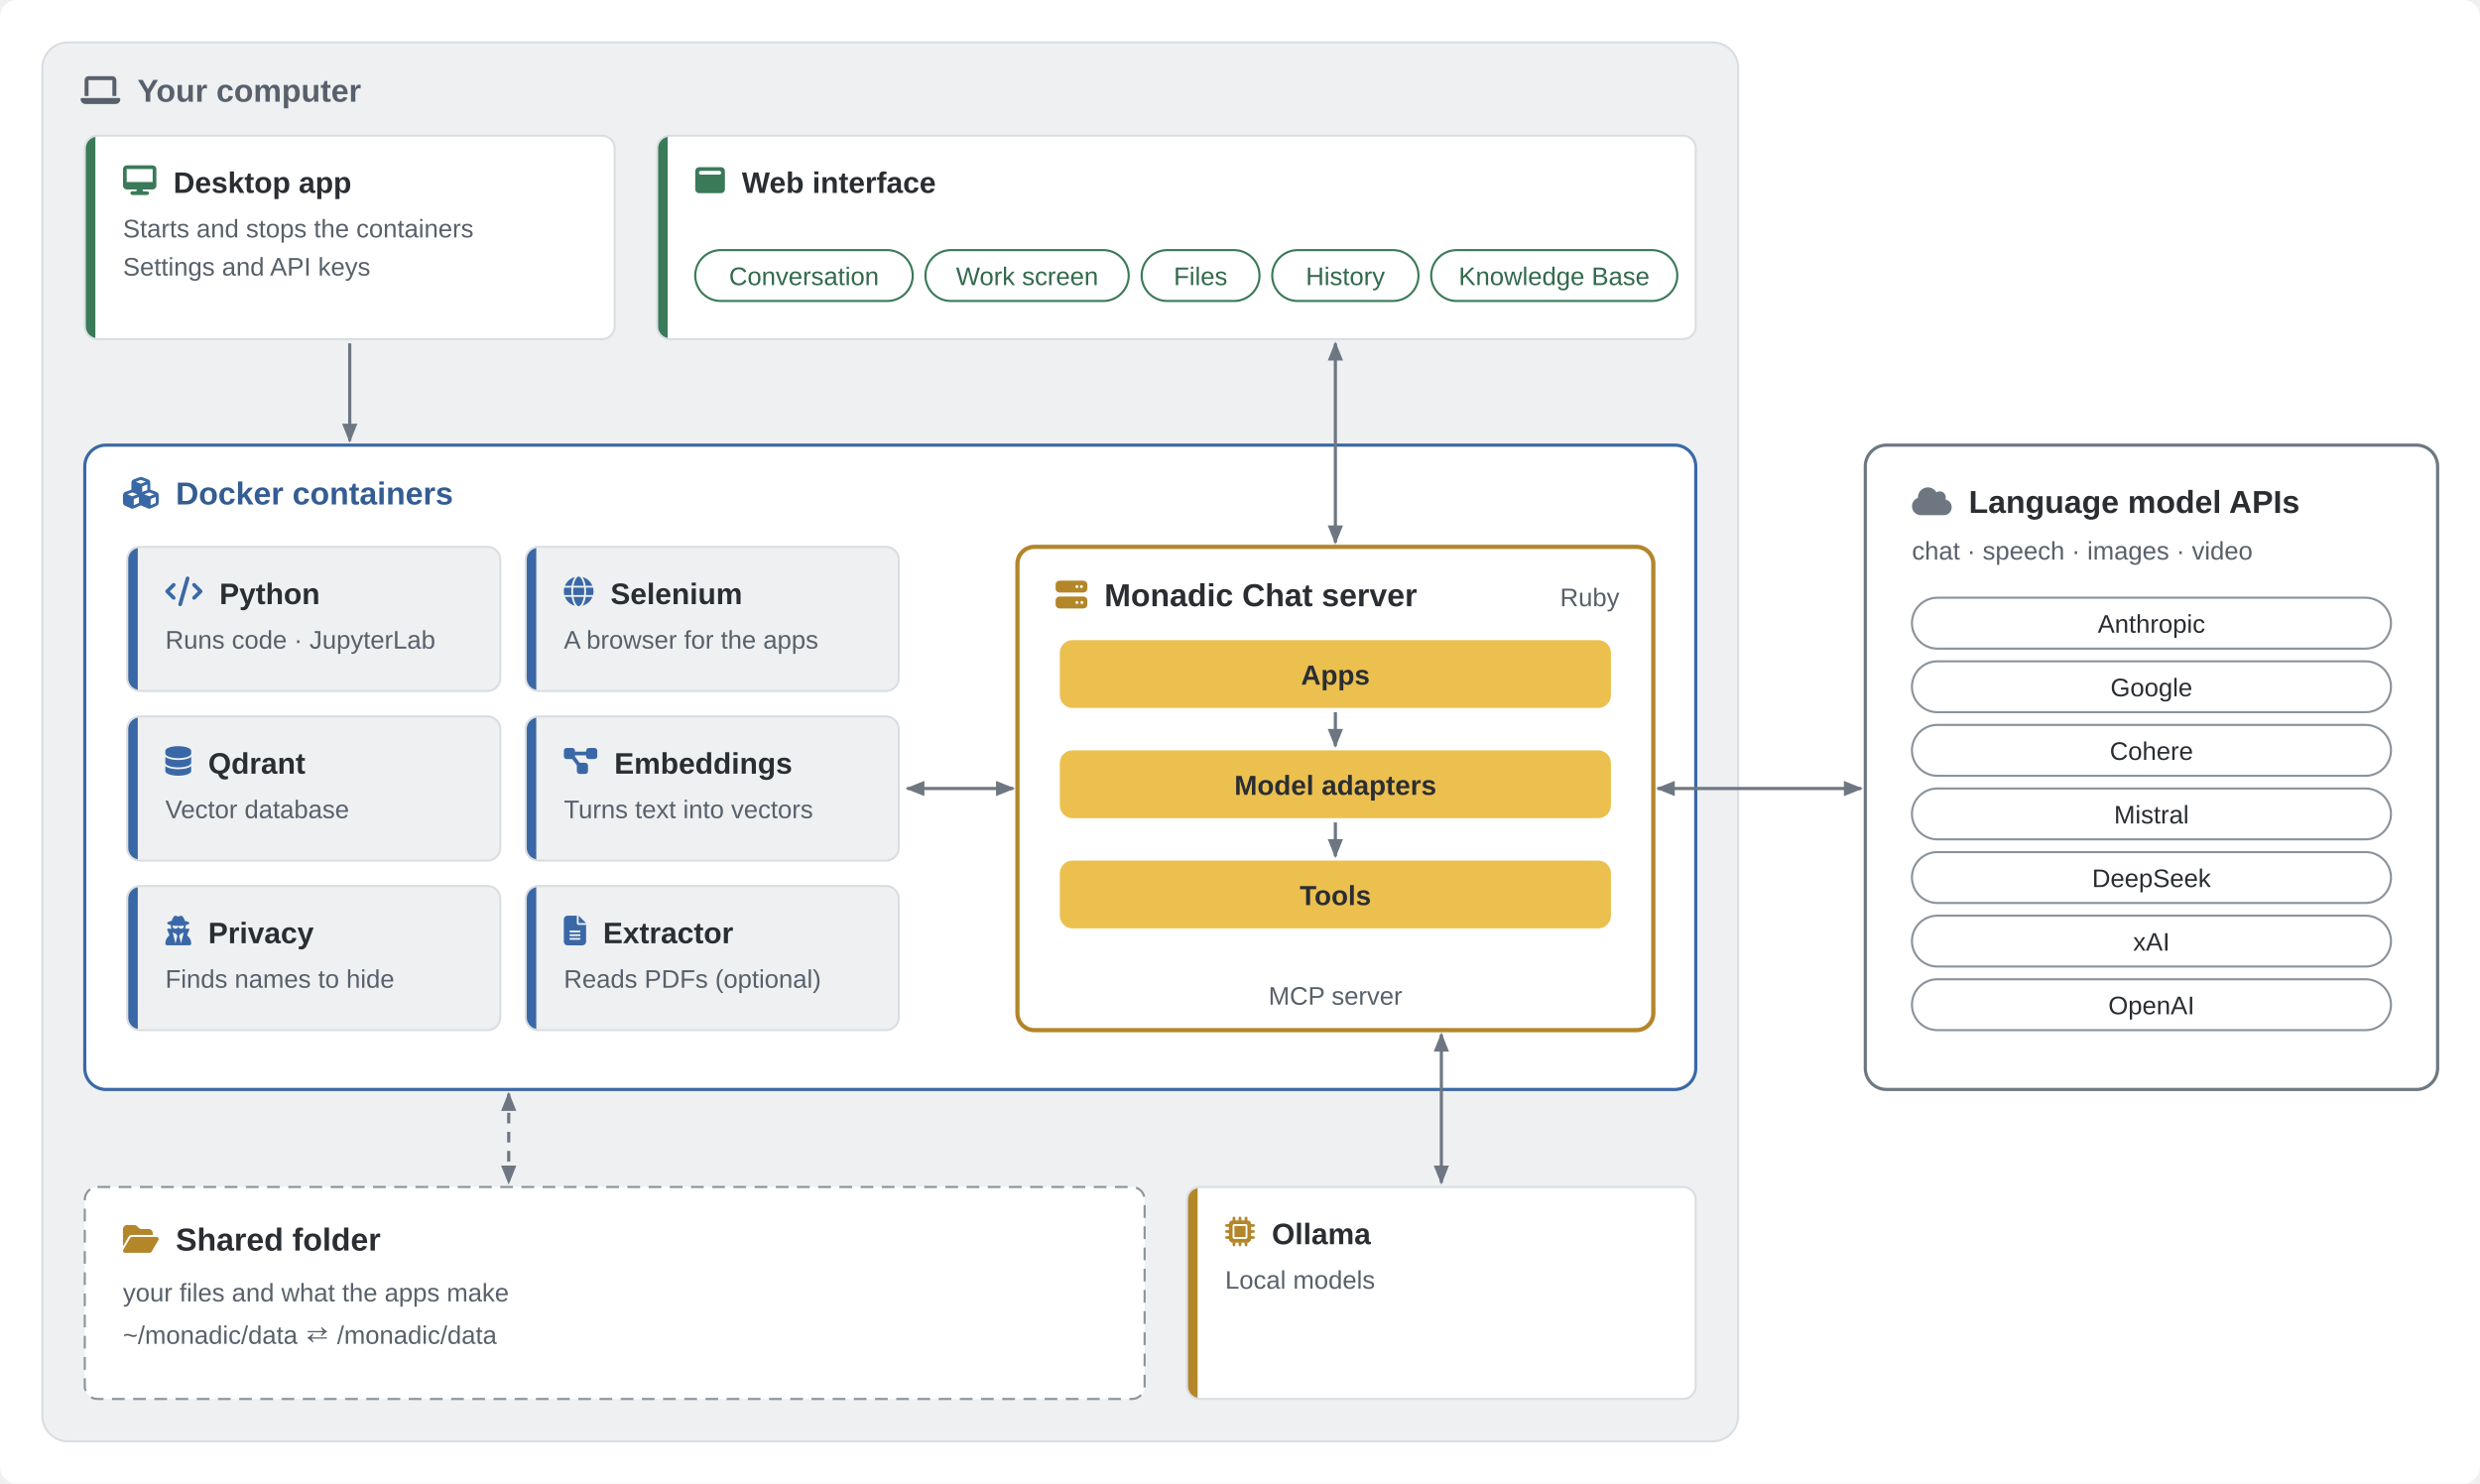
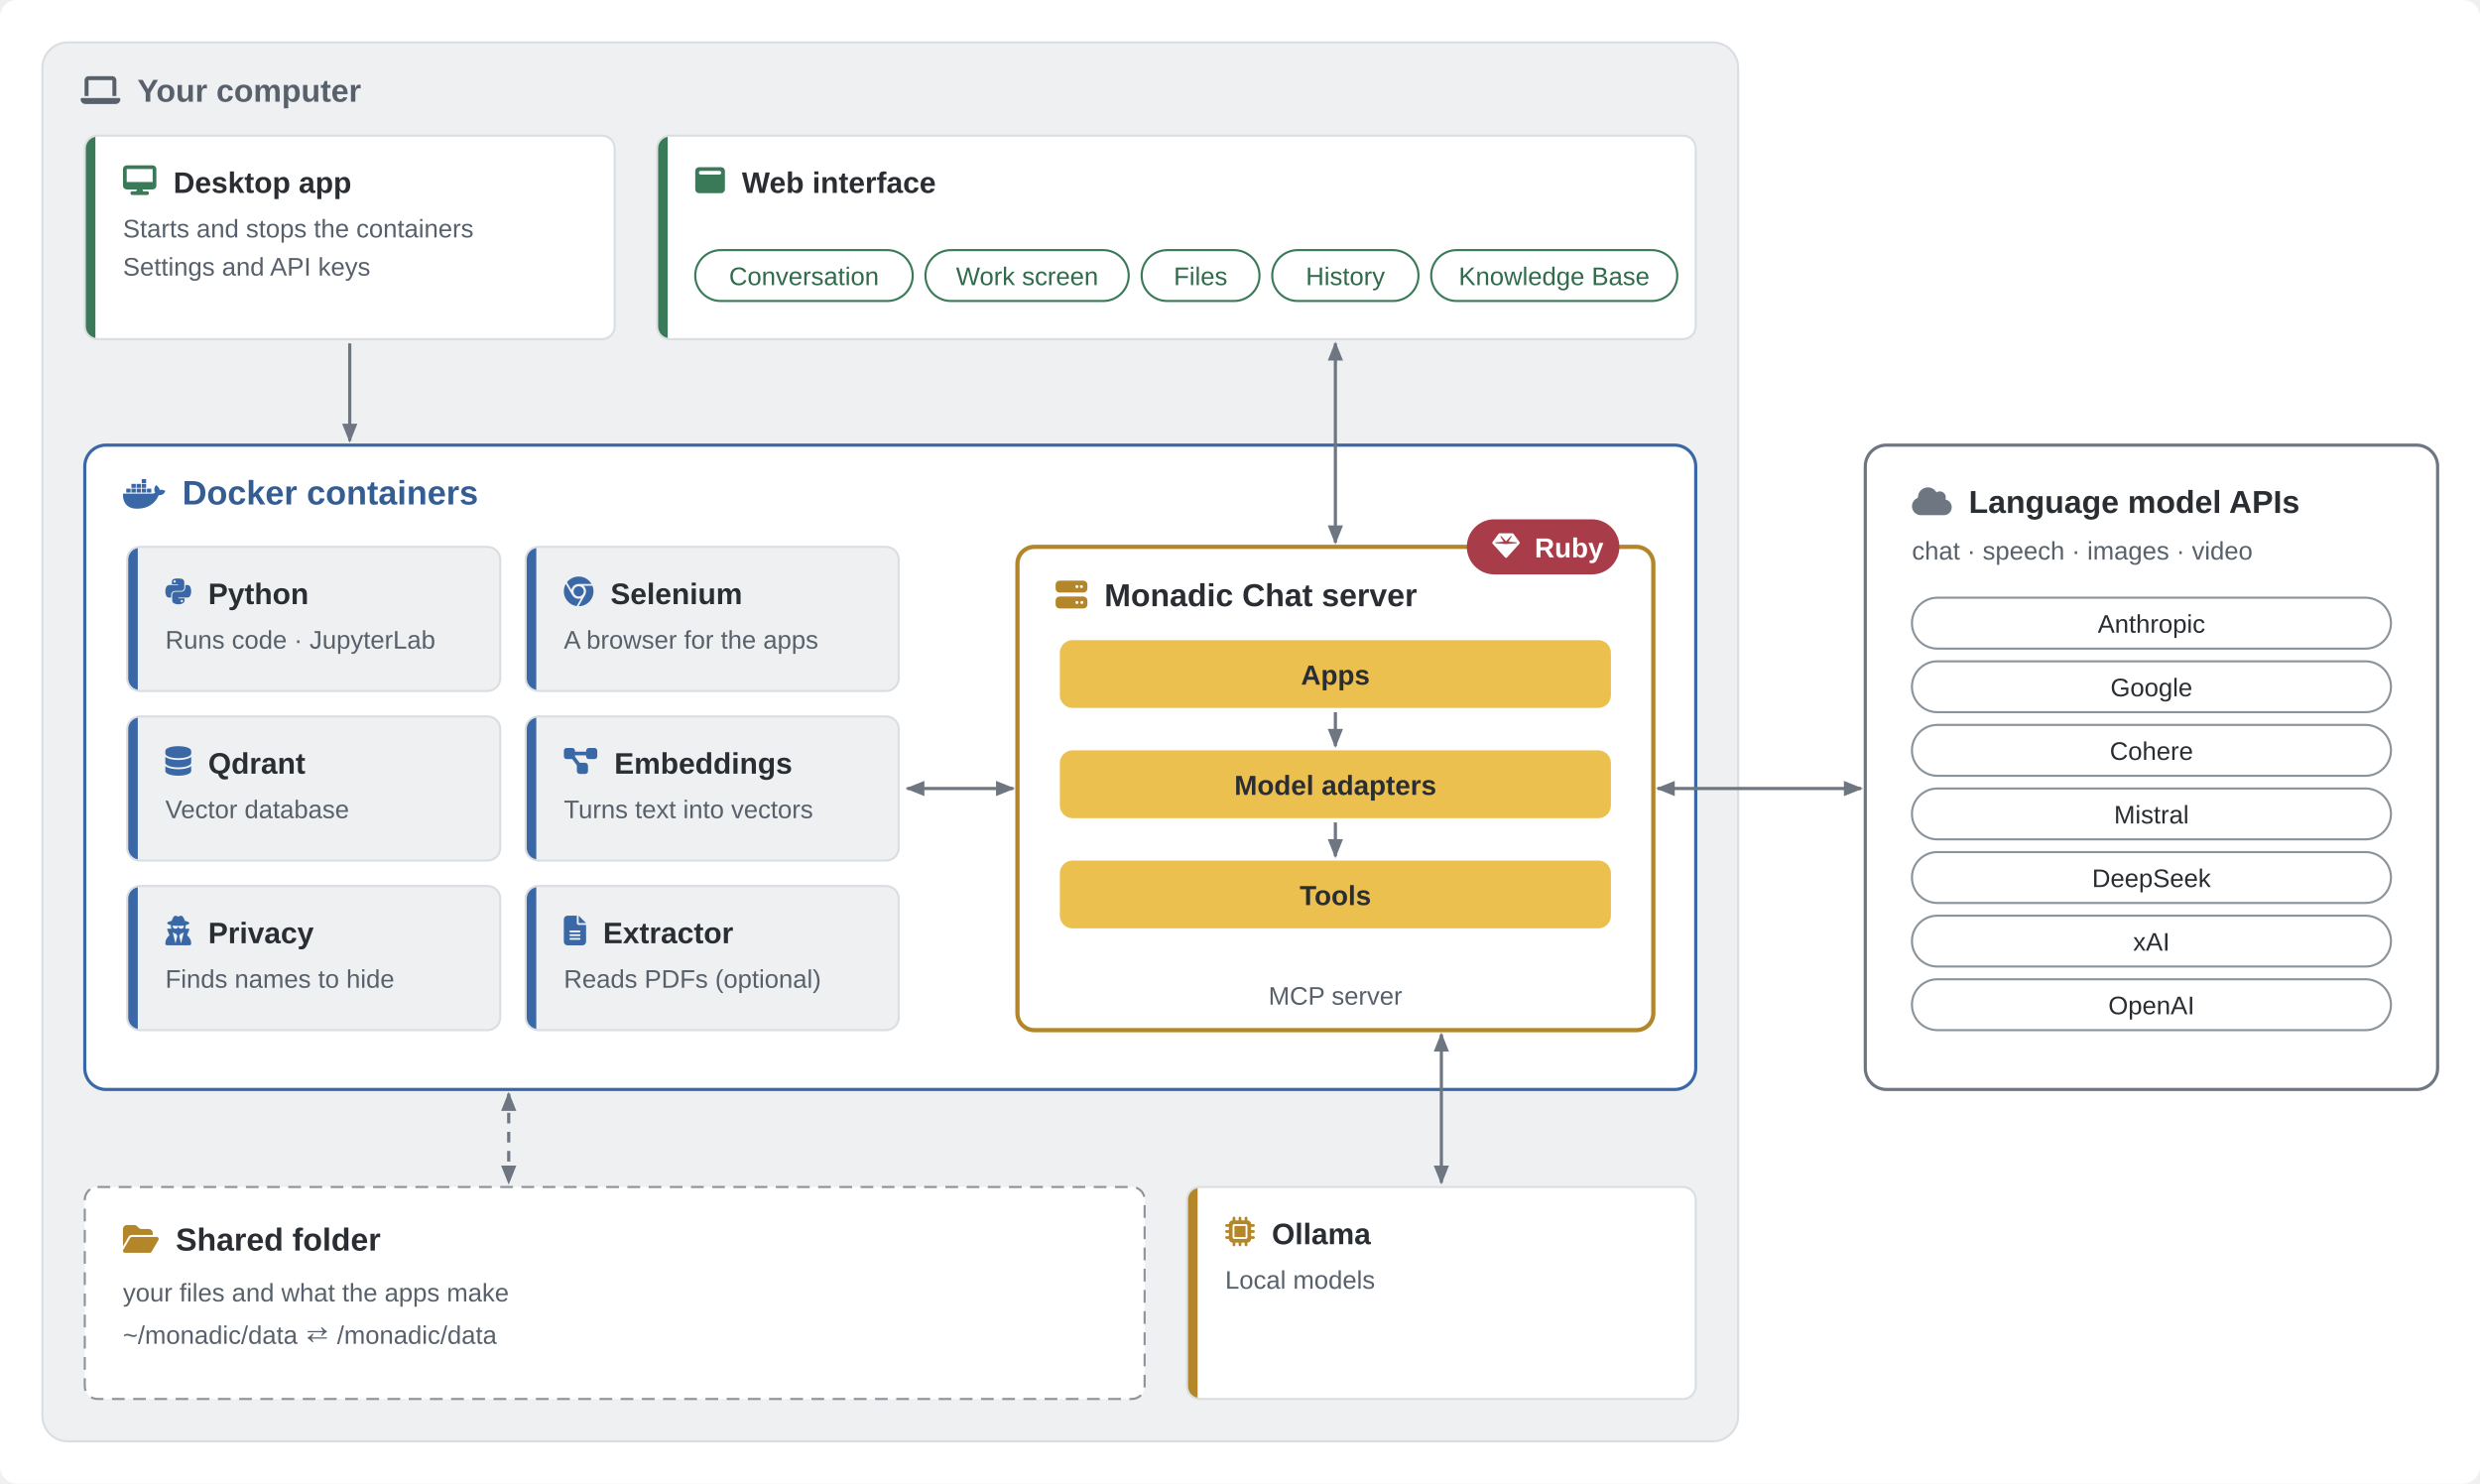
<svg xmlns="http://www.w3.org/2000/svg" width="1170" height="700" viewBox="0 0 1170 700" font-family="-apple-system, 'Hiragino Sans', 'Noto Sans JP', 'Helvetica Neue', Arial, sans-serif">
  <defs>
+     <symbol id="i-brands-chrome" viewBox="0 -448 512 512">
+       <path transform="scale(1 -1)" d="M0 192Q1 263 34 321L144 130Q161 100 190 82Q219 64 256 64Q277 64 297 71L221 -62Q125 -47 64 23Q2 93 0 192ZM365 126Q384 156 384 192Q382 251 341 288H493Q512 243 512 192Q511 121 477 63Q443 5 385 -29Q328 -63 256 -64L365 126ZM478 320H256H478H256Q208 319 174 291Q140 262 131 217L54 350Q90 395 142 421Q194 447 256 448Q328 447 386 413Q444 378 478 320ZM168 192Q169 229 194 254Q219 279 256 280Q293 279 318 254Q343 229 344 192Q343 155 318 130Q293 105 256 104Q219 105 194 130Q169 155 168 192Z" />
+     </symbol>
+     <symbol id="i-brands-docker" viewBox="0 -448 640 512">
+       <path transform="scale(1 -1)" d="M350 212H284H350H284V271H350V212ZM350 416H284H350H284V355H350V416ZM428 271H362H428H362V212H428V271ZM272 343H206H272H206V283H272V343ZM350 343H284H350H284V283H350V343ZM627 243Q615 251 594 253Q574 255 554 252Q549 287 513 315L499 325L489 311Q475 289 473 260Q471 231 486 207Q472 198 437 196H2Q-4 157 7 113Q18 69 46 34Q102 -32 212 -32Q331 -32 415 21Q499 73 540 172Q558 170 585 178Q612 185 631 217Q634 222 639 232Q639 233 640 234L627 243ZM116 271H50H116H50V212H116V271ZM194 271H128H194H128V212H194V271ZM272 271H206H272H206V212H272V271ZM194 343H128H194H128V283H194V343Z" />
+     </symbol>
+     <symbol id="i-brands-python" viewBox="0 -448 448 512">
+       <path transform="scale(1 -1)" d="M440 247Q434 271 422 286Q409 301 386 302H346V254Q345 226 326 207Q307 187 280 186H173Q150 186 135 170Q120 155 119 132V30Q120 9 135 -5Q151 -18 173 -24Q221 -40 280 -24Q300 -18 316 -5Q332 8 333 30V71H226V85H386Q409 85 421 100Q432 114 440 139Q456 186 440 248ZM286 44Q305 42 306 24Q305 5 286 3Q268 5 266 24Q268 42 286 44ZM168 200H275H168H275Q297 200 312 216Q327 231 328 254V356Q327 378 312 393Q297 408 275 412Q218 420 168 412Q135 406 124 392Q113 379 114 356V315H221V302H74Q51 302 32 288Q14 274 8 247Q0 218 0 194Q0 170 8 139Q13 115 27 100Q41 85 64 85H101V133Q102 161 121 180Q140 199 168 200ZM161 342Q143 344 141 363Q143 381 161 383Q179 381 181 363Q179 344 161 342Z" />
+     </symbol>
    <symbol id="i-solid-cloud" viewBox="0 -448 640 512">
      <path transform="scale(1 -1)" d="M0 112Q2 51 42 10Q83 -30 144 -32H512Q566 -31 603 5Q639 42 640 96Q639 143 611 177Q582 212 538 221Q544 238 544 256Q543 297 516 324Q489 351 448 352Q418 352 395 336Q373 372 337 394Q301 415 256 416Q188 414 143 369Q98 324 96 256Q96 252 96 248Q96 248 96 248Q53 232 27 196Q1 160 0 112Z" />
-     </symbol>
-     <symbol id="i-solid-code" viewBox="0 -448 640 512">
-       <path transform="scale(1 -1)" d="M393 447Q380 450 368 444Q357 438 353 425L225 -23Q222 -36 228 -48Q234 -59 247 -63Q260 -66 272 -60Q283 -54 287 -41L415 407Q418 420 412 432Q406 443 393 447ZM473 327Q464 317 464 304Q464 291 473 281L563 192L473 103Q464 93 464 80Q464 67 473 57Q483 48 496 48Q509 48 519 57L631 169Q640 179 640 192Q640 205 631 215L519 327Q509 336 496 336Q483 336 473 327ZM167 327Q157 336 144 336Q131 336 121 327L9 215Q0 205 0 192Q0 179 9 169L121 57Q131 48 144 48Q157 48 167 57Q176 67 176 80Q176 93 167 103L77 192L167 281Q176 291 176 304Q176 317 167 327Z" />
-     </symbol>
-     <symbol id="i-solid-cubes" viewBox="0 -448 576 512">
-       <path transform="scale(1 -1)" d="M291 399 369 370 291 399 369 370 288 338 207 370 285 399Q288 400 291 399ZM136 355V243V355V243Q134 243 132 242L36 206Q2 191 0 153V34Q1 -1 34 -17L130 -59Q152 -69 175 -59L288 -10L402 -59Q424 -69 447 -59L543 -17Q575 -2 576 34V153Q574 191 540 206L444 242Q442 243 440 243Q440 243 440 243V355Q438 393 404 408L308 444Q288 452 268 444L172 408Q138 393 136 355ZM392 237 310 206 392 237 310 206V295L392 327V237ZM155 197 233 167 155 197 233 167 152 136 71 167 149 197Q152 198 155 197ZM174 -7V93V-7V93L256 125V29L174 -7ZM421 197Q424 198 427 197L505 167L424 136L343 167L421 197ZM523 27 446 -7 523 27 446 -7V93L528 125V34Q528 29 523 27Z" />
    </symbol>
    <symbol id="i-solid-database" viewBox="0 -448 448 512">
      <path transform="scale(1 -1)" d="M448 368V320V368V320Q446 286 382 263Q319 241 224 240Q129 241 66 263Q2 286 0 320V368Q2 402 66 425Q129 447 224 448Q319 447 382 425Q446 402 448 368ZM393 233Q425 244 448 262V160Q446 126 382 103Q319 81 224 80Q129 81 66 103Q2 126 0 160V262Q23 244 55 233Q125 209 224 208Q323 209 393 233ZM0 102Q23 84 55 73Q125 49 224 48Q323 49 393 73Q425 84 448 102V16Q446 -18 382 -41Q319 -63 224 -64Q129 -63 66 -41Q2 -18 0 16V102Z" />
    </symbol>
    <symbol id="i-solid-desktop" viewBox="0 -448 576 512">
      <path transform="scale(1 -1)" d="M64 448Q37 447 19 429Q1 411 0 384V96Q1 69 19 51Q37 33 64 32H240L229 0H160Q146 0 137 -9Q128 -18 128 -32Q128 -46 137 -55Q146 -64 160 -64H416Q430 -64 439 -55Q448 -46 448 -32Q448 -18 439 -9Q430 0 416 0H347L336 32H512Q539 33 557 51Q575 69 576 96V384Q575 411 557 429Q539 447 512 448H64ZM512 384V160V384V160H64V384H512Z" />
    </symbol>
    <symbol id="i-solid-diagram-project" viewBox="0 -448 576 512">
      <path transform="scale(1 -1)" d="M0 368Q1 388 14 402Q28 415 48 416H144Q164 415 178 402Q191 388 192 368V352H384V368Q385 388 398 402Q412 415 432 416H528Q548 415 562 402Q575 388 576 368V272Q575 252 562 238Q548 225 528 224H432Q412 225 398 238Q385 252 384 272V288H192V272Q192 269 192 267L272 160H368Q388 159 402 146Q415 132 416 112V16Q415 -4 402 -18Q388 -31 368 -32H272Q252 -31 238 -18Q225 -4 224 16V112Q224 115 224 117L144 224H48Q28 225 14 238Q1 252 0 272V368Z" />
    </symbol>
    <symbol id="i-solid-file-lines" viewBox="0 -448 384 512">
      <path transform="scale(1 -1)" d="M64 448Q37 447 19 429Q1 411 0 384V0Q1 -27 19 -45Q37 -63 64 -64H320Q347 -63 365 -45Q383 -27 384 0V288H256Q242 288 233 297Q224 306 224 320V448H64ZM256 448V320V448V320H384L256 448ZM112 192H272H112H272Q287 191 288 176Q287 161 272 160H112Q97 161 96 176Q97 191 112 192ZM112 128H272H112H272Q287 127 288 112Q287 97 272 96H112Q97 97 96 112Q97 127 112 128ZM112 64H272H112H272Q287 63 288 48Q287 33 272 32H112Q97 33 96 48Q97 63 112 64Z" />
    </symbol>
    <symbol id="i-solid-folder-open" viewBox="0 -448 576 512">
      <path transform="scale(1 -1)" d="M89 224 0 72 89 224 0 72V352Q1 379 19 397Q37 415 64 416H182Q208 416 227 397L253 371Q272 352 299 352H416Q443 351 461 333Q479 315 480 288V256H144Q108 255 89 224ZM116 208Q126 223 144 224H544Q562 223 572 208Q580 192 572 176L460 -16Q450 -31 432 -32H32Q14 -31 4 -16Q-4 0 4 16L116 208Z" />
    </symbol>
-     <symbol id="i-solid-globe" viewBox="0 -448 512 512">
-       <path transform="scale(1 -1)" d="M352 192Q352 159 349 128H163Q160 159 160 192Q160 225 163 256H349Q352 225 352 192ZM381 256H504H381H504Q512 225 512 192Q512 159 504 128H381Q384 159 384 192Q384 225 381 256ZM493 288H377H493H377Q361 386 321 440Q381 423 426 384Q470 344 493 288ZM344 288H168H344H168Q177 343 195 383Q211 418 228 434Q245 449 256 448Q267 449 284 434Q301 418 317 383Q335 343 344 288ZM135 288H19H135H19Q42 344 86 384Q131 423 191 440Q151 386 135 288ZM8 256H131H8H131Q128 225 128 192Q128 159 131 128H8Q0 159 0 192Q0 225 8 256ZM195 1Q177 41 168 96H344Q335 41 317 1Q301 -34 284 -50Q267 -65 256 -64Q245 -65 228 -50Q211 -34 195 1ZM135 96Q151 -2 191 -56Q131 -39 86 0Q42 40 19 96H135ZM493 96Q470 40 426 0Q381 -39 322 -56Q361 -2 377 96H494Z" />
+     <symbol id="i-solid-gem" viewBox="0 -448 512 512">
+       <path transform="scale(1 -1)" d="M117 414Q124 424 136 424H376Q388 424 395 414L507 262Q517 246 506 232L274 -24Q267 -32 256 -32Q245 -32 238 -24L6 232Q-5 246 5 262L117 414ZM155 374Q150 370 153 364L211 268L63 256Q57 255 56 248Q57 241 63 240L255 224Q256 224 256 224Q256 224 257 224L449 240Q455 241 456 248Q455 255 449 256L302 268L359 364Q362 370 357 374Q351 378 346 373L256 276L166 373Q161 378 155 374Z" />
    </symbol>
    <symbol id="i-solid-laptop" viewBox="0 -448 640 512">
      <path transform="scale(1 -1)" d="M128 416Q101 415 83 397Q65 379 64 352V96H128V352H512V96H576V352Q575 379 557 397Q539 415 512 416H128ZM19 64Q2 62 0 45Q1 12 23 -10Q44 -31 77 -32H563Q596 -31 618 -10Q639 12 640 45Q638 62 621 64H19Z" />
    </symbol>
    <symbol id="i-solid-microchip" viewBox="0 -448 512 512">
      <path transform="scale(1 -1)" d="M176 424Q174 446 152 448Q130 446 128 424V384Q101 383 83 365Q65 347 64 320H24Q2 318 0 296Q2 274 24 272H64V216H24Q2 214 0 192Q2 170 24 168H64V112H24Q2 110 0 88Q2 66 24 64H64Q65 37 83 19Q101 1 128 0V-40Q130 -62 152 -64Q174 -62 176 -40V0H232V-40Q234 -62 256 -64Q278 -62 280 -40V0H336V-40Q338 -62 360 -64Q382 -62 384 -40V0Q411 1 429 19Q447 37 448 64H488Q510 66 512 88Q510 110 488 112H448V168H488Q510 170 512 192Q510 214 488 216H448V272H488Q510 274 512 296Q510 318 488 320H448Q447 347 429 365Q411 383 384 384V424Q382 446 360 448Q338 446 336 424V384H280V424Q278 446 256 448Q234 446 232 424V384H176V424ZM160 320H352H160H352Q366 320 375 311Q384 302 384 288V96Q384 82 375 73Q366 64 352 64H160Q146 64 137 73Q128 82 128 96V288Q128 302 137 311Q146 320 160 320ZM352 288H160H352H160V96H352V288Z" />
    </symbol>
    <symbol id="i-solid-server" viewBox="0 -448 512 512">
      <path transform="scale(1 -1)" d="M64 416Q37 415 19 397Q1 379 0 352V288Q1 261 19 243Q37 225 64 224H448Q475 225 493 243Q511 261 512 288V352Q511 379 493 397Q475 415 448 416H64ZM344 344Q366 342 368 320Q366 298 344 296Q322 298 320 320Q322 342 344 344ZM392 320Q394 342 416 344Q438 342 440 320Q438 298 416 296Q394 298 392 320ZM64 160Q37 159 19 141Q1 123 0 96V32Q1 5 19 -13Q37 -31 64 -32H448Q475 -31 493 -13Q511 5 512 32V96Q511 123 493 141Q475 159 448 160H64ZM344 88Q366 86 368 64Q366 42 344 40Q322 42 320 64Q322 86 344 88ZM400 64Q402 86 424 88Q446 86 448 64Q446 42 424 40Q402 42 400 64Z" />
    </symbol>
    <symbol id="i-solid-user-secret" viewBox="0 -448 448 512">
      <path transform="scale(1 -1)" d="M224 432Q215 433 209 438Q208 438 208 438Q201 446 176 448Q153 447 137 420Q120 394 110 359Q74 352 53 342Q32 332 32 320Q35 298 97 284Q96 278 96 272Q96 246 105 224H45Q33 223 32 211Q32 208 33 206L72 109Q39 84 20 47Q0 10 0 -34Q0 -47 9 -55Q17 -64 30 -64H418Q431 -64 439 -55Q448 -47 448 -34Q448 10 428 47Q409 84 376 109L415 206Q416 208 416 211Q415 223 403 224H343Q352 246 352 272Q352 278 351 284Q413 298 416 320Q416 332 395 342Q374 352 338 359Q328 394 311 420Q295 447 272 448Q247 446 240 438Q240 438 240 438Q239 438 239 438Q233 433 224 432ZM280 224H268H280H268Q241 225 231 250Q229 255 224 255Q219 255 217 250Q207 225 181 224H168Q151 224 140 236Q128 247 128 264V278Q171 272 224 272Q277 272 320 278V264Q320 247 308 236Q297 224 280 224ZM192 128 208 96 192 128 208 96 176 -32 128 160 192 128ZM320 160 272 -32 320 160 272 -32 240 96 256 128 320 160Z" />
    </symbol>
    <symbol id="i-solid-window-maximize" viewBox="0 -448 512 512">
      <path transform="scale(1 -1)" d="M64 416Q37 415 19 397Q1 379 0 352V32Q1 5 19 -13Q37 -31 64 -32H448Q475 -31 493 -13Q511 5 512 32V352Q511 379 493 397Q475 415 448 416H64ZM96 352H416H96H416Q430 352 439 343Q448 334 448 320Q448 306 439 297Q430 288 416 288H96Q82 288 73 297Q64 306 64 320Q64 334 73 343Q82 352 96 352Z" />
    </symbol>
    <marker id="arrow" viewBox="0 0 10 10" refX="9" refY="5" markerUnits="userSpaceOnUse" markerWidth="9" markerHeight="9" orient="auto">
      <path d="M0 1 L10 5 L0 9 z" fill="#6e7781" />
    </marker>
    <marker id="arrow-back" viewBox="0 0 10 10" refX="1" refY="5" markerUnits="userSpaceOnUse" markerWidth="9" markerHeight="9" orient="auto">
      <path d="M10 1 L0 5 L10 9 z" fill="#6e7781" />
    </marker>
  </defs>
  <rect width="1170" height="700" rx="8" fill="#ffffff" />
  <rect x="20" y="20" width="800" height="660" rx="12" fill="#eef0f2" stroke="#dadee2" />
  <use href="#i-solid-laptop" x="38.0" y="35.0" width="18.8" height="15" fill="#58616b" />
  <text x="64.8" y="48.0" font-size="15" fill="#58616b" font-weight="700">Your computer</text>
  <rect x="40" y="64" width="250" height="96" rx="6" fill="#3a7a58" />
  <path d="M45 64 H284 A6 6 0 0 1 290 70 V154 A6 6 0 0 1 284 160 H45 Z" fill="#ffffff" />
  <rect x="40" y="64" width="250" height="96" rx="6" fill="none" stroke="#dadee2" />
  <use href="#i-solid-desktop" x="58.0" y="78.0" width="15.8" height="14" fill="#3a7a58" />
  <text x="81.8" y="91.0" font-size="14" fill="#2a2e33" font-weight="700">Desktop app</text>
  <text x="58.0" y="112.0" font-size="12" fill="#58616b">Starts and stops the containers</text>
  <text x="58.0" y="130.0" font-size="12" fill="#58616b">Settings and API keys</text>
  <rect x="310" y="64" width="490" height="96" rx="6" fill="#3a7a58" />
  <path d="M315 64 H794 A6 6 0 0 1 800 70 V154 A6 6 0 0 1 794 160 H315 Z" fill="#ffffff" />
  <rect x="310" y="64" width="490" height="96" rx="6" fill="none" stroke="#dadee2" />
  <use href="#i-solid-window-maximize" x="328.0" y="78.0" width="14.0" height="14" fill="#3a7a58" />
  <text x="350.0" y="91.0" font-size="14" fill="#2a2e33" font-weight="700">Web interface</text>
  <rect x="328.0" y="118" width="102.6" height="24" rx="12" fill="none" stroke="#3a7a58" />
  <text x="379.3" y="134.5" font-size="12" fill="#326a4c" text-anchor="middle">Conversation</text>
  <rect x="436.6" y="118" width="95.9" height="24" rx="12" fill="none" stroke="#3a7a58" />
  <text x="484.6" y="134.5" font-size="12" fill="#326a4c" text-anchor="middle">Work screen</text>
  <rect x="538.6" y="118" width="55.6" height="24" rx="12" fill="none" stroke="#3a7a58" />
  <text x="566.4" y="134.5" font-size="12" fill="#326a4c" text-anchor="middle">Files</text>
  <rect x="600.2" y="118" width="69.0" height="24" rx="12" fill="none" stroke="#3a7a58" />
  <text x="634.7" y="134.5" font-size="12" fill="#326a4c" text-anchor="middle">History</text>
  <rect x="675.2" y="118" width="116.1" height="24" rx="12" fill="none" stroke="#3a7a58" />
  <text x="733.2" y="134.5" font-size="12" fill="#326a4c" text-anchor="middle">Knowledge Base</text>
  <rect x="40" y="210" width="760" height="304" rx="10" fill="#ffffff" stroke="#3a68a6" stroke-width="1.5" />
-   <use href="#i-solid-cubes" x="58.0" y="225.0" width="16.9" height="15" fill="#3a68a6" />
-   <text x="82.9" y="238.0" font-size="15" fill="#335d93" font-weight="700">Docker containers</text>
+   <use href="#i-brands-docker" x="58.0" y="225.0" width="20.0" height="16" fill="#3a68a6" />
+   <text x="86.0" y="238.0" font-size="16" fill="#335d93" font-weight="700">Docker containers</text>
  <rect x="60" y="258" width="176" height="68" rx="6" fill="#3a68a6" />
  <path d="M65 258 H230 A6 6 0 0 1 236 264 V320 A6 6 0 0 1 230 326 H65 Z" fill="#eef0f2" />
  <rect x="60" y="258" width="176" height="68" rx="6" fill="none" stroke="#dadee2" />
-   <use href="#i-solid-code" x="78.0" y="272.0" width="17.5" height="14" fill="#3a68a6" />
-   <text x="103.5" y="285.0" font-size="14" fill="#2a2e33" font-weight="700">Python</text>
+   <use href="#i-brands-python" x="78.0" y="272.0" width="12.2" height="14" fill="#3a68a6" />
+   <text x="98.2" y="285.0" font-size="14" fill="#2a2e33" font-weight="700">Python</text>
  <text x="78.0" y="306.0" font-size="12" fill="#58616b">Runs code · JupyterLab</text>
  <rect x="248" y="258" width="176" height="68" rx="6" fill="#3a68a6" />
  <path d="M253 258 H418 A6 6 0 0 1 424 264 V320 A6 6 0 0 1 418 326 H253 Z" fill="#eef0f2" />
  <rect x="248" y="258" width="176" height="68" rx="6" fill="none" stroke="#dadee2" />
-   <use href="#i-solid-globe" x="266.0" y="272.0" width="14.0" height="14" fill="#3a68a6" />
+   <use href="#i-brands-chrome" x="266.0" y="272.0" width="14.0" height="14" fill="#3a68a6" />
  <text x="288.0" y="285.0" font-size="14" fill="#2a2e33" font-weight="700">Selenium</text>
  <text x="266.0" y="306.0" font-size="12" fill="#58616b">A browser for the apps</text>
  <rect x="60" y="338" width="176" height="68" rx="6" fill="#3a68a6" />
  <path d="M65 338 H230 A6 6 0 0 1 236 344 V400 A6 6 0 0 1 230 406 H65 Z" fill="#eef0f2" />
  <rect x="60" y="338" width="176" height="68" rx="6" fill="none" stroke="#dadee2" />
  <use href="#i-solid-database" x="78.0" y="352.0" width="12.2" height="14" fill="#3a68a6" />
  <text x="98.2" y="365.0" font-size="14" fill="#2a2e33" font-weight="700">Qdrant</text>
  <text x="78.0" y="386.0" font-size="12" fill="#58616b">Vector database</text>
  <rect x="248" y="338" width="176" height="68" rx="6" fill="#3a68a6" />
  <path d="M253 338 H418 A6 6 0 0 1 424 344 V400 A6 6 0 0 1 418 406 H253 Z" fill="#eef0f2" />
  <rect x="248" y="338" width="176" height="68" rx="6" fill="none" stroke="#dadee2" />
  <use href="#i-solid-diagram-project" x="266.0" y="352.0" width="15.8" height="14" fill="#3a68a6" />
  <text x="289.8" y="365.0" font-size="14" fill="#2a2e33" font-weight="700">Embeddings</text>
  <text x="266.0" y="386.0" font-size="12" fill="#58616b">Turns text into vectors</text>
  <rect x="60" y="418" width="176" height="68" rx="6" fill="#3a68a6" />
  <path d="M65 418 H230 A6 6 0 0 1 236 424 V480 A6 6 0 0 1 230 486 H65 Z" fill="#eef0f2" />
  <rect x="60" y="418" width="176" height="68" rx="6" fill="none" stroke="#dadee2" />
  <use href="#i-solid-user-secret" x="78.0" y="432.0" width="12.2" height="14" fill="#3a68a6" />
  <text x="98.2" y="445.0" font-size="14" fill="#2a2e33" font-weight="700">Privacy</text>
  <text x="78.0" y="466.0" font-size="12" fill="#58616b">Finds names to hide</text>
  <rect x="248" y="418" width="176" height="68" rx="6" fill="#3a68a6" />
  <path d="M253 418 H418 A6 6 0 0 1 424 424 V480 A6 6 0 0 1 418 486 H253 Z" fill="#eef0f2" />
  <rect x="248" y="418" width="176" height="68" rx="6" fill="none" stroke="#dadee2" />
  <use href="#i-solid-file-lines" x="266.0" y="432.0" width="10.5" height="14" fill="#3a68a6" />
  <text x="284.5" y="445.0" font-size="14" fill="#2a2e33" font-weight="700">Extractor</text>
  <text x="266.0" y="466.0" font-size="12" fill="#58616b">Reads PDFs (optional)</text>
  <rect x="480" y="258" width="300" height="228" rx="8" fill="#ffffff" stroke="#b3862a" stroke-width="2" />
  <use href="#i-solid-server" x="498.0" y="273.0" width="15.0" height="15" fill="#b3862a" />
  <text x="521.0" y="286.0" font-size="15" fill="#2a2e33" font-weight="700">Monadic Chat server</text>
-   <text x="764.0" y="286.0" font-size="12" fill="#58616b" text-anchor="end">Ruby</text>
+   <rect x="692" y="245" width="72" height="26" rx="13" fill="#a83d49" />
+   <use href="#i-solid-gem" x="704.0" y="251.0" width="13.0" height="13" fill="#ffffff" />
+   <text x="724.0" y="263.0" font-size="13" fill="#ffffff" font-weight="700">Ruby</text>
  <rect x="500" y="302" width="260" height="32" rx="6" fill="#ecc04f" />
  <text x="630.0" y="323.0" font-size="13" fill="#2a2e33" font-weight="700" text-anchor="middle">Apps</text>
  <line x1="630" y1="336" x2="630" y2="352" stroke="#6e7781" stroke-width="1.5" marker-end="url(#arrow)" />
  <rect x="500" y="354" width="260" height="32" rx="6" fill="#ecc04f" />
  <text x="630.0" y="375.0" font-size="13" fill="#2a2e33" font-weight="700" text-anchor="middle">Model adapters</text>
  <line x1="630" y1="388" x2="630" y2="404" stroke="#6e7781" stroke-width="1.5" marker-end="url(#arrow)" />
  <rect x="500" y="406" width="260" height="32" rx="6" fill="#ecc04f" />
  <text x="630.0" y="427.0" font-size="13" fill="#2a2e33" font-weight="700" text-anchor="middle">Tools</text>
  <text x="630.0" y="474.0" font-size="12" fill="#58616b" text-anchor="middle">MCP server</text>
  <line x1="428" y1="372" x2="478" y2="372" stroke="#6e7781" stroke-width="1.5" marker-end="url(#arrow)" marker-start="url(#arrow-back)" />
  <rect x="40" y="560" width="500" height="100" rx="6" fill="#ffffff" stroke="#8b939b" stroke-dasharray="6 4" />
  <use href="#i-solid-folder-open" x="58.0" y="577.0" width="16.9" height="15" fill="#b3862a" />
  <text x="82.9" y="590.0" font-size="15" fill="#2a2e33" font-weight="700">Shared folder</text>
  <text x="58.0" y="614.0" font-size="12" fill="#58616b">your files and what the apps make</text>
  <text x="58.0" y="634.0" font-size="12" fill="#58616b">~/monadic/data  ⇄  /monadic/data</text>
  <rect x="560" y="560" width="240" height="100" rx="6" fill="#b3862a" />
  <path d="M565 560 H794 A6 6 0 0 1 800 566 V654 A6 6 0 0 1 794 660 H565 Z" fill="#ffffff" />
  <rect x="560" y="560" width="240" height="100" rx="6" fill="none" stroke="#dadee2" />
  <use href="#i-solid-microchip" x="578.0" y="574.0" width="14.0" height="14" fill="#b3862a" />
  <text x="600.0" y="587.0" font-size="14" fill="#2a2e33" font-weight="700">Ollama</text>
  <text x="578.0" y="608.0" font-size="12" fill="#58616b">Local models</text>
  <line x1="165" y1="162" x2="165" y2="208" stroke="#6e7781" stroke-width="1.5" marker-end="url(#arrow)" />
  <line x1="630" y1="162" x2="630" y2="256" stroke="#6e7781" stroke-width="1.5" marker-end="url(#arrow)" marker-start="url(#arrow-back)" />
  <line x1="240" y1="516" x2="240" y2="558" stroke="#6e7781" stroke-width="1.5" stroke-dasharray="5 4" marker-end="url(#arrow)" marker-start="url(#arrow-back)" />
  <line x1="680" y1="488" x2="680" y2="558" stroke="#6e7781" stroke-width="1.5" marker-end="url(#arrow)" marker-start="url(#arrow-back)" />
  <rect x="880" y="210" width="270" height="304" rx="10" fill="#ffffff" stroke="#6e7781" stroke-width="1.5" />
  <use href="#i-solid-cloud" x="902.0" y="229.0" width="18.8" height="15" fill="#6e7781" />
  <text x="928.8" y="242.0" font-size="15" fill="#2a2e33" font-weight="700">Language model APIs</text>
  <text x="902.0" y="264.0" font-size="12" fill="#58616b">chat · speech · images · video</text>
  <rect x="902.0" y="282" width="226.0" height="24" rx="12" fill="none" stroke="#8b939b" />
  <text x="1015.0" y="298.5" font-size="12" fill="#2a2e33" text-anchor="middle">Anthropic</text>
  <rect x="902.0" y="312" width="226.0" height="24" rx="12" fill="none" stroke="#8b939b" />
  <text x="1015.0" y="328.5" font-size="12" fill="#2a2e33" text-anchor="middle">Google</text>
  <rect x="902.0" y="342" width="226.0" height="24" rx="12" fill="none" stroke="#8b939b" />
  <text x="1015.0" y="358.5" font-size="12" fill="#2a2e33" text-anchor="middle">Cohere</text>
  <rect x="902.0" y="372" width="226.0" height="24" rx="12" fill="none" stroke="#8b939b" />
  <text x="1015.0" y="388.5" font-size="12" fill="#2a2e33" text-anchor="middle">Mistral</text>
  <rect x="902.0" y="402" width="226.0" height="24" rx="12" fill="none" stroke="#8b939b" />
  <text x="1015.0" y="418.5" font-size="12" fill="#2a2e33" text-anchor="middle">DeepSeek</text>
  <rect x="902.0" y="432" width="226.0" height="24" rx="12" fill="none" stroke="#8b939b" />
  <text x="1015.0" y="448.5" font-size="12" fill="#2a2e33" text-anchor="middle">xAI</text>
  <rect x="902.0" y="462" width="226.0" height="24" rx="12" fill="none" stroke="#8b939b" />
  <text x="1015.0" y="478.5" font-size="12" fill="#2a2e33" text-anchor="middle">OpenAI</text>
  <line x1="782" y1="372" x2="878" y2="372" stroke="#6e7781" stroke-width="1.5" marker-end="url(#arrow)" marker-start="url(#arrow-back)" />
</svg>
